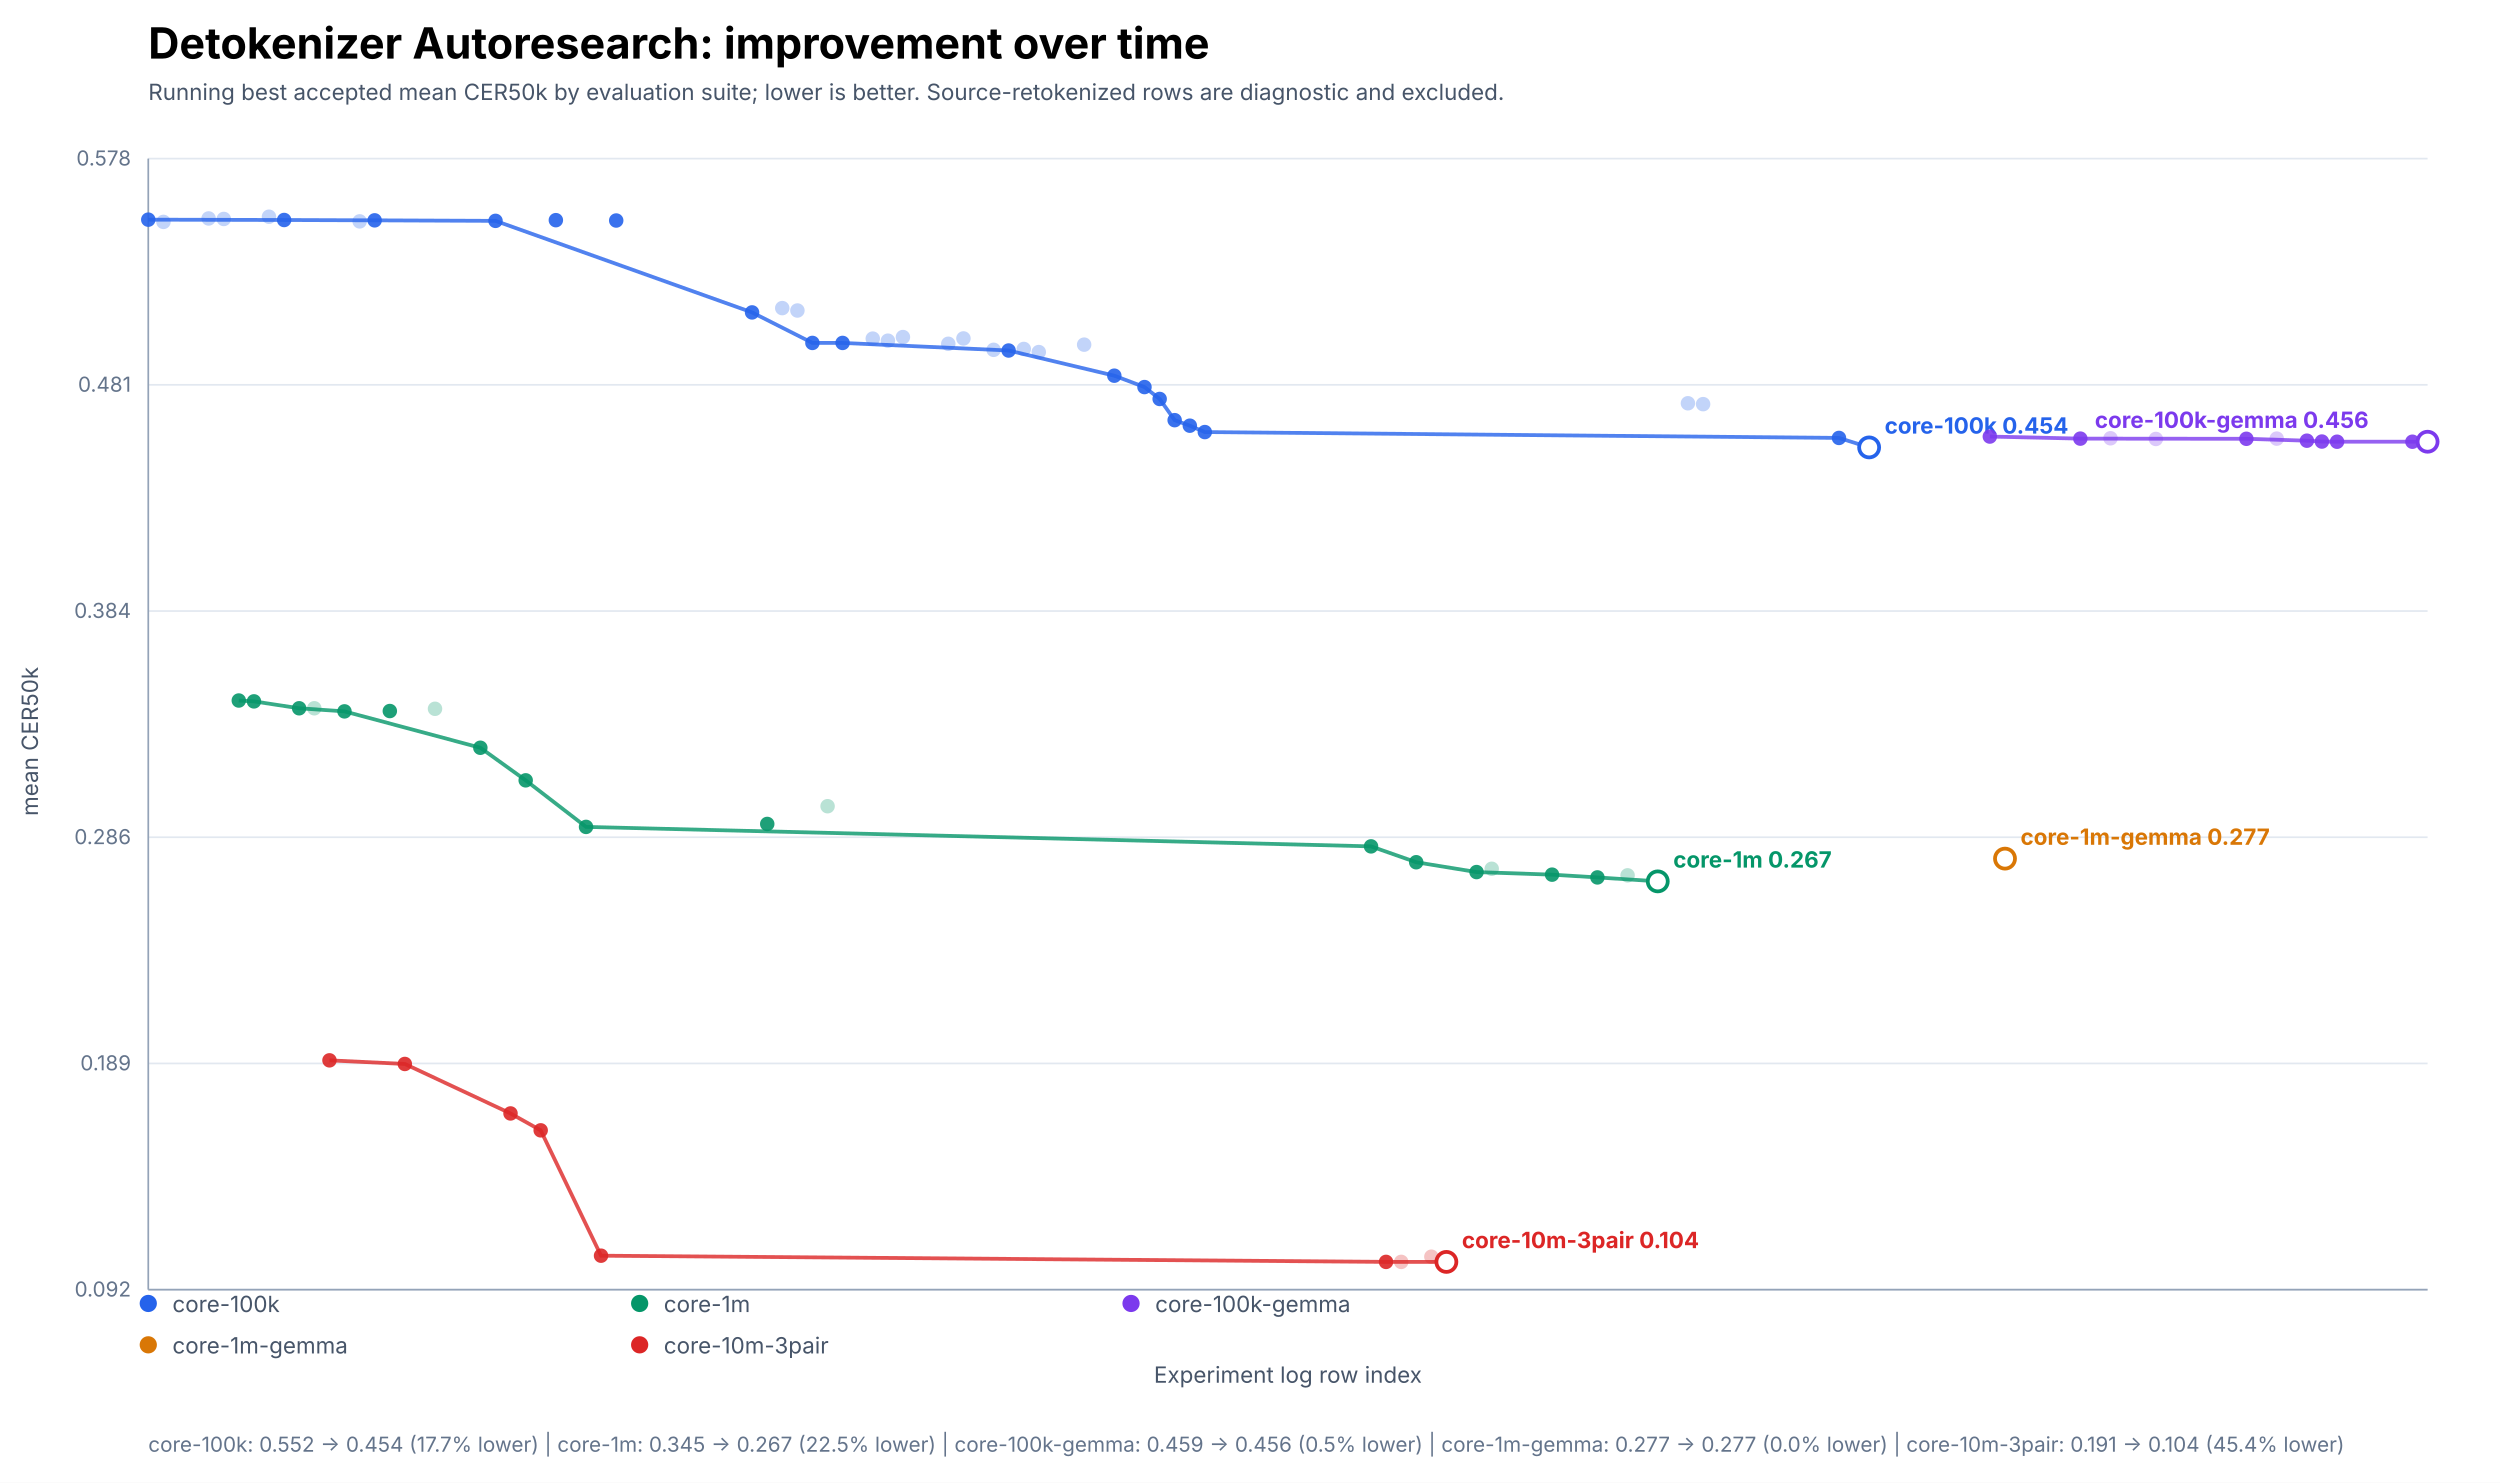
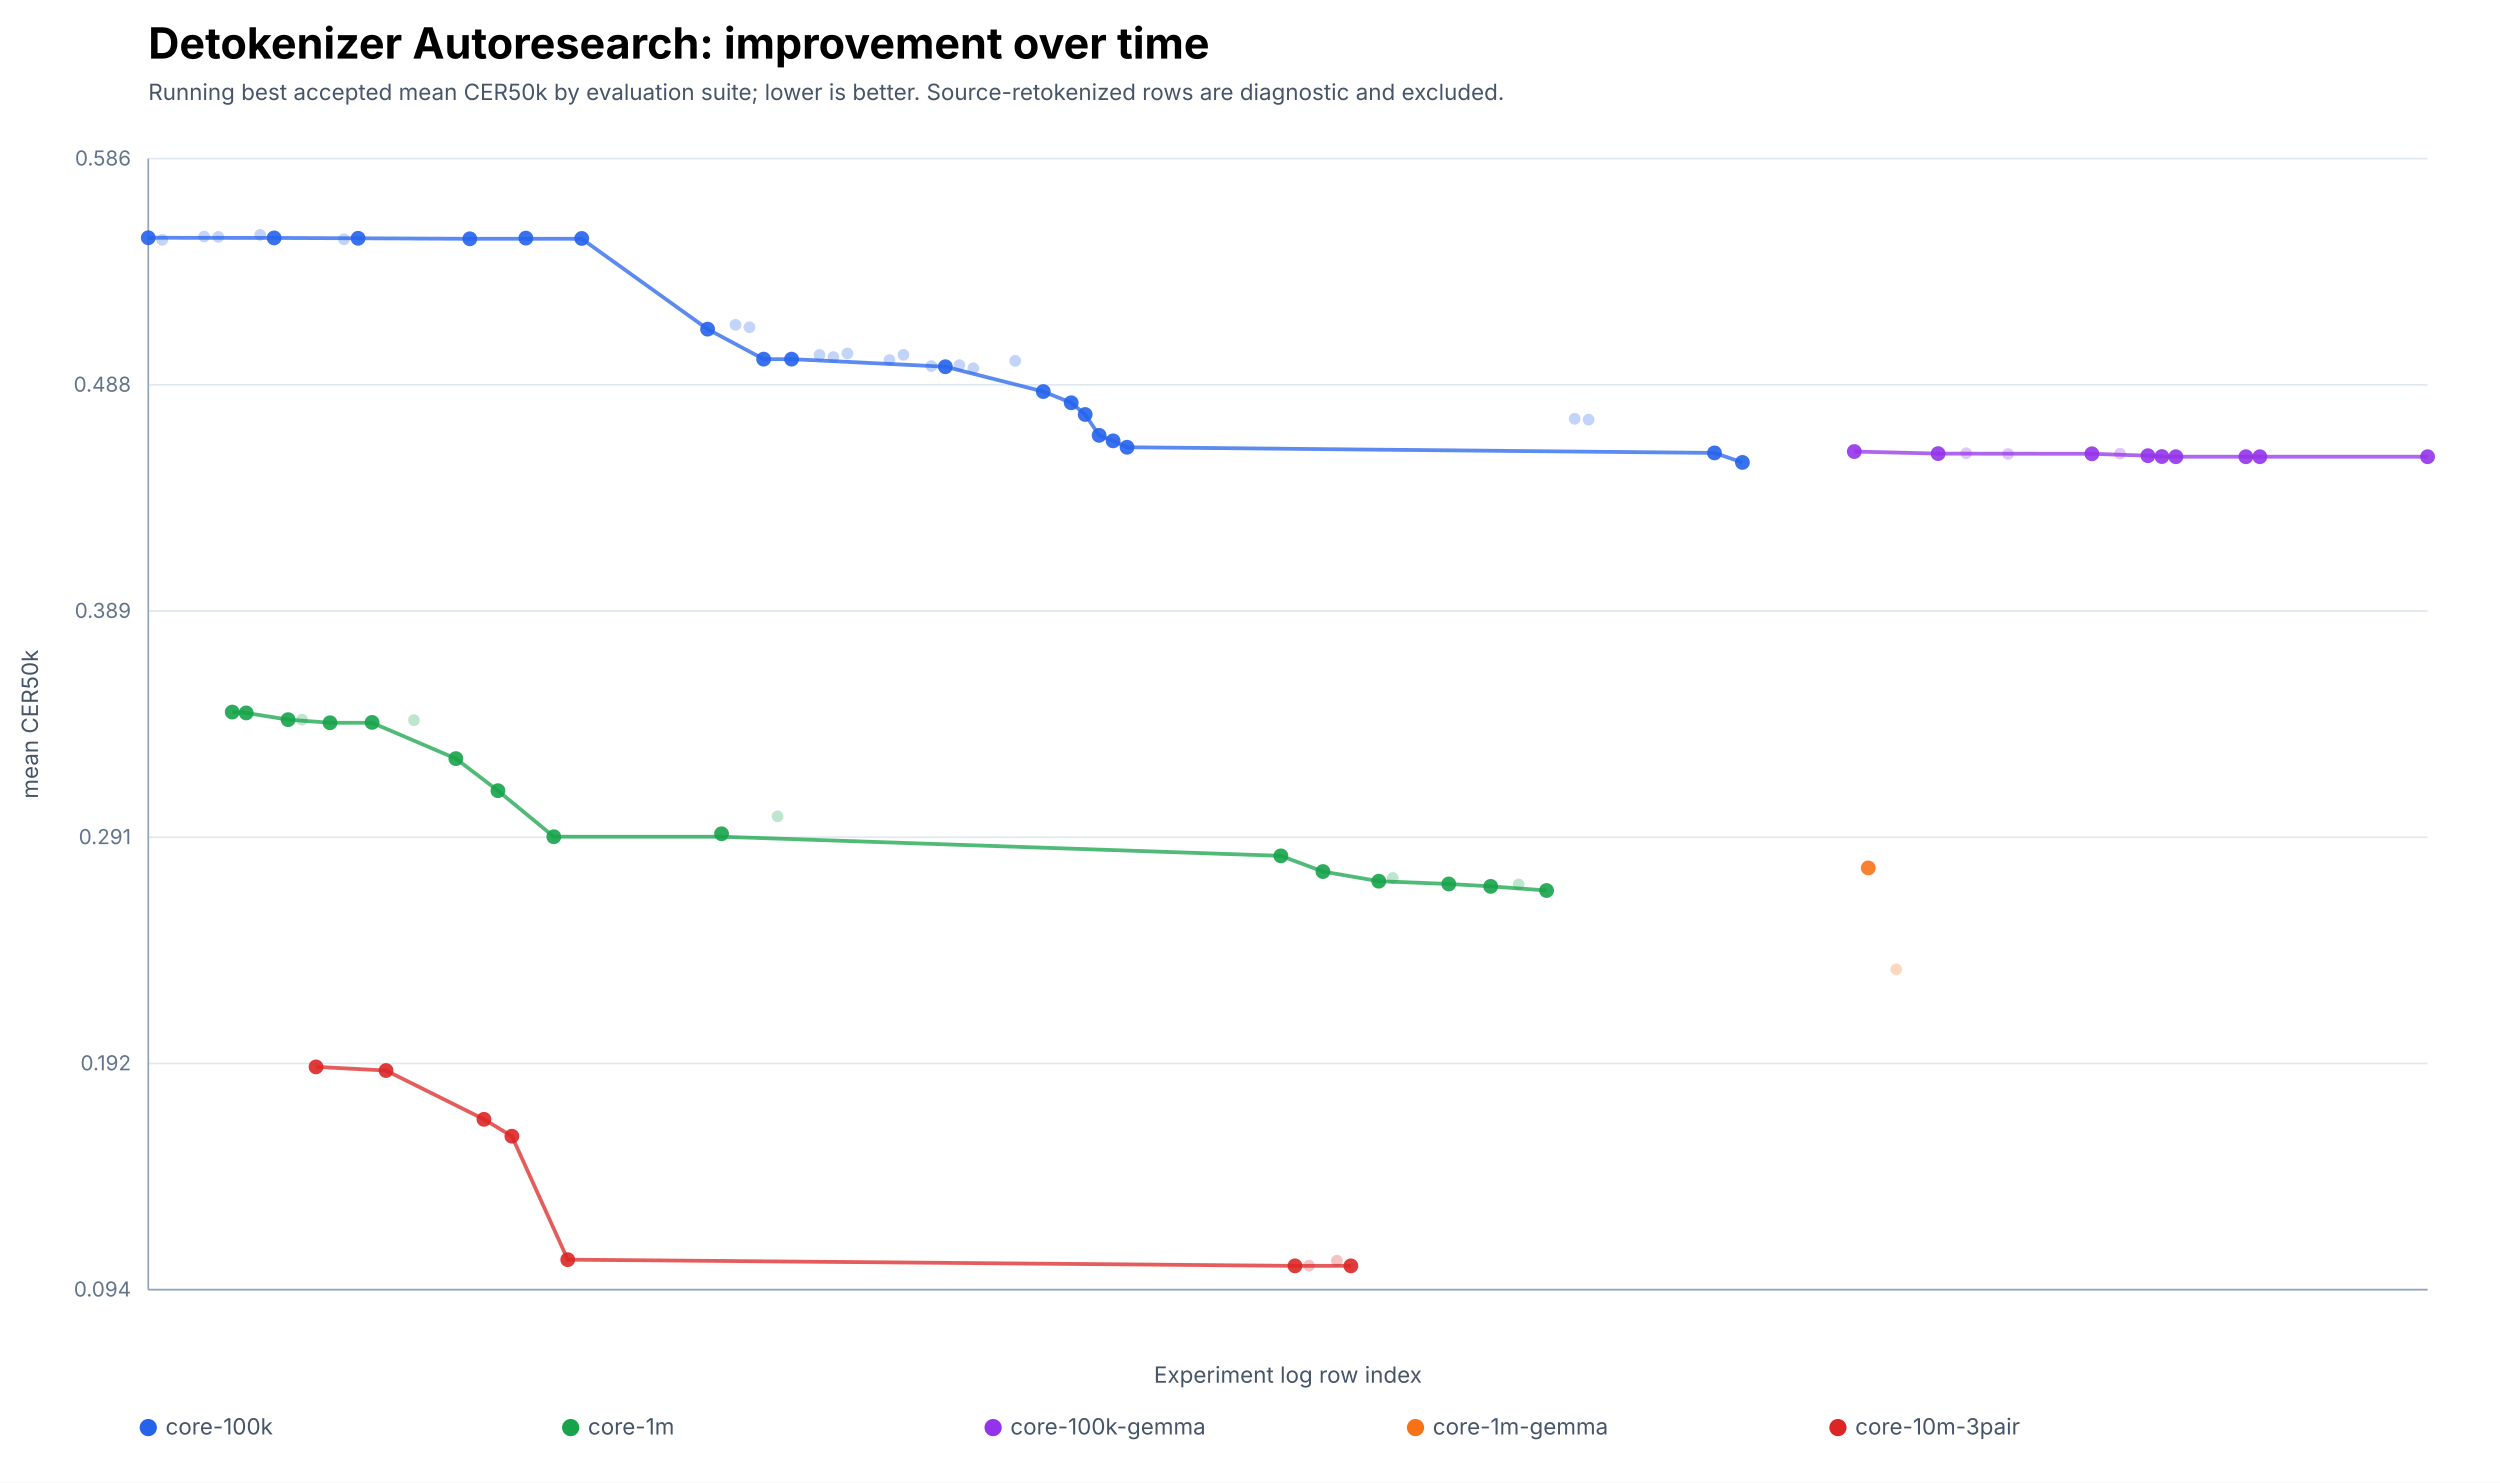
<svg xmlns="http://www.w3.org/2000/svg" width="1450" height="860" viewBox="0 0 1450 860">
  <style>text{font-family:-apple-system,BlinkMacSystemFont,"Segoe UI",sans-serif}.small{font-size:13px;fill:#475569}.tiny{font-size:12px;fill:#64748b}.axis{stroke:#94a3b8;stroke-width:1}.grid{stroke:#e2e8f0;stroke-width:1}.discard{opacity:.28}.keep{opacity:.9}</style>
  <rect width="100%" height="100%" fill="#ffffff" />
  <text x="86" y="34" font-size="25" font-weight="700">Detokenizer Autoresearch: improvement over time</text>
  <text x="86" y="58" class="small">Running best accepted mean CER50k by evaluation suite; lower is better. Source-retokenized rows are diagnostic and excluded.</text>
  <line x1="86" y1="748.0" x2="1408" y2="748.0" class="grid" />
-   <text x="76" y="752.0" text-anchor="end" class="tiny">0.092</text>
+   <text x="76" y="752.0" text-anchor="end" class="tiny">0.094</text>
  <line x1="86" y1="616.8" x2="1408" y2="616.8" class="grid" />
-   <text x="76" y="620.8" text-anchor="end" class="tiny">0.189</text>
+   <text x="76" y="620.8" text-anchor="end" class="tiny">0.192</text>
  <line x1="86" y1="485.6" x2="1408" y2="485.6" class="grid" />
-   <text x="76" y="489.6" text-anchor="end" class="tiny">0.286</text>
+   <text x="76" y="489.6" text-anchor="end" class="tiny">0.291</text>
  <line x1="86" y1="354.4" x2="1408" y2="354.4" class="grid" />
-   <text x="76" y="358.4" text-anchor="end" class="tiny">0.384</text>
+   <text x="76" y="358.4" text-anchor="end" class="tiny">0.389</text>
  <line x1="86" y1="223.2" x2="1408" y2="223.2" class="grid" />
-   <text x="76" y="227.2" text-anchor="end" class="tiny">0.481</text>
+   <text x="76" y="227.2" text-anchor="end" class="tiny">0.488</text>
  <line x1="86" y1="92.0" x2="1408" y2="92.0" class="grid" />
-   <text x="76" y="96.0" text-anchor="end" class="tiny">0.578</text>
+   <text x="76" y="96.0" text-anchor="end" class="tiny">0.586</text>
  <line x1="86" y1="92" x2="86" y2="748" class="axis" />
  <line x1="86" y1="748" x2="1408" y2="748" class="axis" />
  <text x="747" y="802" text-anchor="middle" class="small">Experiment log row index</text>
-   <text x="22" y="430" transform="rotate(-90 22 430)" text-anchor="middle" class="small">mean CER50k</text>
-   <circle cx="86.0" cy="127.4" r="4.2" fill="#2563eb" class="keep" />
-   <circle cx="94.8" cy="128.7" r="4.2" fill="#2563eb" class="discard" />
-   <circle cx="121.0" cy="126.7" r="4.2" fill="#2563eb" class="discard" />
-   <circle cx="129.8" cy="127.0" r="4.2" fill="#2563eb" class="discard" />
-   <circle cx="156.0" cy="125.7" r="4.2" fill="#2563eb" class="discard" />
-   <circle cx="164.8" cy="127.6" r="4.2" fill="#2563eb" class="keep" />
-   <circle cx="208.6" cy="128.4" r="4.2" fill="#2563eb" class="discard" />
-   <circle cx="217.3" cy="127.8" r="4.2" fill="#2563eb" class="keep" />
-   <circle cx="287.4" cy="128.1" r="4.2" fill="#2563eb" class="keep" />
-   <circle cx="322.4" cy="127.7" r="4.2" fill="#2563eb" class="keep" />
-   <circle cx="357.4" cy="127.9" r="4.2" fill="#2563eb" class="keep" />
-   <circle cx="436.2" cy="181.2" r="4.2" fill="#2563eb" class="keep" />
-   <circle cx="453.7" cy="178.7" r="4.2" fill="#2563eb" class="discard" />
-   <circle cx="462.5" cy="180.1" r="4.2" fill="#2563eb" class="discard" />
-   <circle cx="471.2" cy="198.9" r="4.2" fill="#2563eb" class="keep" />
-   <circle cx="488.7" cy="198.9" r="4.2" fill="#2563eb" class="keep" />
-   <circle cx="506.2" cy="196.4" r="4.2" fill="#2563eb" class="discard" />
-   <circle cx="515.0" cy="197.6" r="4.2" fill="#2563eb" class="discard" />
-   <circle cx="523.7" cy="195.5" r="4.2" fill="#2563eb" class="discard" />
-   <circle cx="550.0" cy="199.4" r="4.2" fill="#2563eb" class="discard" />
-   <circle cx="558.8" cy="196.3" r="4.2" fill="#2563eb" class="discard" />
-   <circle cx="576.3" cy="202.9" r="4.2" fill="#2563eb" class="discard" />
-   <circle cx="585.0" cy="203.3" r="4.2" fill="#2563eb" class="keep" />
-   <circle cx="593.8" cy="202.4" r="4.2" fill="#2563eb" class="discard" />
-   <circle cx="602.5" cy="204.2" r="4.2" fill="#2563eb" class="discard" />
-   <circle cx="628.8" cy="199.9" r="4.2" fill="#2563eb" class="discard" />
-   <circle cx="646.3" cy="217.9" r="4.2" fill="#2563eb" class="keep" />
-   <circle cx="663.8" cy="224.5" r="4.2" fill="#2563eb" class="keep" />
-   <circle cx="672.6" cy="231.4" r="4.2" fill="#2563eb" class="keep" />
-   <circle cx="681.3" cy="243.7" r="4.2" fill="#2563eb" class="keep" />
-   <circle cx="690.1" cy="246.9" r="4.2" fill="#2563eb" class="keep" />
-   <circle cx="698.8" cy="250.6" r="4.2" fill="#2563eb" class="keep" />
-   <circle cx="979.0" cy="233.9" r="4.2" fill="#2563eb" class="discard" />
-   <circle cx="987.8" cy="234.4" r="4.2" fill="#2563eb" class="discard" />
-   <circle cx="1066.6" cy="254.0" r="4.2" fill="#2563eb" class="keep" />
-   <circle cx="1084.1" cy="259.5" r="4.2" fill="#2563eb" class="keep" />
-   <polyline points="86.0,127.4 164.8,127.6 217.3,127.8 287.4,128.1 436.2,181.2 471.2,198.9 488.7,198.9 585.0,203.3 646.3,217.9 663.8,224.5 672.6,231.4 681.3,243.7 690.1,246.9 698.8,250.6 1066.6,254.0 1084.1,259.5" fill="none" stroke="#2563eb" stroke-width="2.2" opacity=".8" />
-   <circle cx="1084.1" cy="259.5" r="5.8" fill="#fff" stroke="#2563eb" stroke-width="2.2" />
-   <text x="1093.1" y="251.5" font-size="13" font-weight="700" fill="#2563eb">core-100k 0.454</text>
-   <circle cx="138.5" cy="406.3" r="4.2" fill="#059669" class="keep" />
-   <circle cx="147.3" cy="406.8" r="4.2" fill="#059669" class="keep" />
-   <circle cx="173.5" cy="410.8" r="4.2" fill="#059669" class="keep" />
-   <circle cx="182.3" cy="410.8" r="4.2" fill="#059669" class="discard" />
-   <circle cx="199.8" cy="412.6" r="4.2" fill="#059669" class="keep" />
-   <circle cx="226.1" cy="412.4" r="4.2" fill="#059669" class="keep" />
-   <circle cx="252.3" cy="411.1" r="4.2" fill="#059669" class="discard" />
-   <circle cx="278.6" cy="433.7" r="4.2" fill="#059669" class="keep" />
-   <circle cx="304.9" cy="452.6" r="4.2" fill="#059669" class="keep" />
-   <circle cx="339.9" cy="479.6" r="4.2" fill="#059669" class="keep" />
-   <circle cx="445.0" cy="477.9" r="4.2" fill="#059669" class="keep" />
-   <circle cx="480.0" cy="467.6" r="4.2" fill="#059669" class="discard" />
-   <circle cx="795.2" cy="490.9" r="4.2" fill="#059669" class="keep" />
-   <circle cx="821.4" cy="500.1" r="4.2" fill="#059669" class="keep" />
-   <circle cx="856.4" cy="505.8" r="4.2" fill="#059669" class="keep" />
-   <circle cx="865.2" cy="503.9" r="4.2" fill="#059669" class="discard" />
-   <circle cx="900.2" cy="507.3" r="4.2" fill="#059669" class="keep" />
-   <circle cx="926.5" cy="508.9" r="4.2" fill="#059669" class="keep" />
-   <circle cx="944.0" cy="507.7" r="4.2" fill="#059669" class="discard" />
-   <circle cx="961.5" cy="511.2" r="4.2" fill="#059669" class="keep" />
-   <polyline points="138.5,406.3 147.3,406.8 173.5,410.8 199.8,412.6 278.6,433.7 304.9,452.6 339.9,479.6 795.2,490.9 821.4,500.1 856.4,505.8 900.2,507.3 926.5,508.9 961.5,511.2" fill="none" stroke="#059669" stroke-width="2.2" opacity=".8" />
-   <circle cx="961.5" cy="511.2" r="5.8" fill="#fff" stroke="#059669" stroke-width="2.2" />
-   <text x="970.5" y="503.2" font-size="13" font-weight="700" fill="#059669">core-1m 0.267</text>
-   <circle cx="1154.1" cy="253.2" r="4.2" fill="#7c3aed" class="keep" />
-   <circle cx="1206.6" cy="254.4" r="4.2" fill="#7c3aed" class="keep" />
-   <circle cx="1224.1" cy="254.2" r="4.2" fill="#7c3aed" class="discard" />
-   <circle cx="1250.4" cy="254.6" r="4.2" fill="#7c3aed" class="discard" />
-   <circle cx="1302.9" cy="254.5" r="4.2" fill="#7c3aed" class="keep" />
-   <circle cx="1320.5" cy="254.4" r="4.2" fill="#7c3aed" class="discard" />
-   <circle cx="1338.0" cy="255.6" r="4.2" fill="#7c3aed" class="keep" />
-   <circle cx="1346.7" cy="256.1" r="4.2" fill="#7c3aed" class="keep" />
-   <circle cx="1355.5" cy="256.2" r="4.2" fill="#7c3aed" class="keep" />
-   <circle cx="1399.2" cy="256.2" r="4.2" fill="#7c3aed" class="keep" />
-   <circle cx="1408.0" cy="256.2" r="4.2" fill="#7c3aed" class="keep" />
-   <polyline points="1154.1,253.2 1206.6,254.4 1302.9,254.5 1338.0,255.6 1346.7,256.1 1355.5,256.2 1399.2,256.2 1408.0,256.2" fill="none" stroke="#7c3aed" stroke-width="2.2" opacity=".8" />
-   <circle cx="1408.0" cy="256.2" r="5.8" fill="#fff" stroke="#7c3aed" stroke-width="2.2" />
-   <text x="1215.0" y="248.2" font-size="13" font-weight="700" fill="#7c3aed">core-100k-gemma 0.456</text>
-   <circle cx="1162.9" cy="498.0" r="4.2" fill="#d97706" class="keep" />
-   <circle cx="1162.9" cy="498.0" r="5.8" fill="#fff" stroke="#d97706" stroke-width="2.2" />
-   <text x="1171.9" y="490.0" font-size="13" font-weight="700" fill="#d97706">core-1m-gemma 0.277</text>
-   <circle cx="191.1" cy="615.0" r="4.2" fill="#dc2626" class="keep" />
-   <circle cx="234.8" cy="617.1" r="4.2" fill="#dc2626" class="keep" />
-   <circle cx="296.1" cy="645.8" r="4.2" fill="#dc2626" class="keep" />
-   <circle cx="313.6" cy="655.6" r="4.2" fill="#dc2626" class="keep" />
-   <circle cx="348.6" cy="728.3" r="4.2" fill="#dc2626" class="keep" />
-   <circle cx="803.9" cy="731.9" r="4.2" fill="#dc2626" class="keep" />
-   <circle cx="812.7" cy="731.9" r="4.2" fill="#dc2626" class="discard" />
-   <circle cx="830.2" cy="728.9" r="4.2" fill="#dc2626" class="discard" />
-   <circle cx="838.9" cy="731.9" r="4.2" fill="#dc2626" class="keep" />
-   <polyline points="191.1,615.0 234.8,617.1 296.1,645.8 313.6,655.6 348.6,728.3 803.9,731.9 838.9,731.9" fill="none" stroke="#dc2626" stroke-width="2.2" opacity=".8" />
-   <circle cx="838.9" cy="731.9" r="5.8" fill="#fff" stroke="#dc2626" stroke-width="2.2" />
-   <text x="847.9" y="723.9" font-size="13" font-weight="700" fill="#dc2626">core-10m-3pair 0.104</text>
-   <circle cx="86" cy="756" r="5" fill="#2563eb" />
-   <text x="100" y="761" class="small">core-100k</text>
-   <circle cx="371" cy="756" r="5" fill="#059669" />
-   <text x="385" y="761" class="small">core-1m</text>
-   <circle cx="656" cy="756" r="5" fill="#7c3aed" />
-   <text x="670" y="761" class="small">core-100k-gemma</text>
-   <circle cx="86" cy="780" r="5" fill="#d97706" />
-   <text x="100" y="785" class="small">core-1m-gemma</text>
-   <circle cx="371" cy="780" r="5" fill="#dc2626" />
-   <text x="385" y="785" class="small">core-10m-3pair</text>
-   <text x="86" y="842" class="tiny">core-100k: 0.552 -&gt; 0.454 (17.7% lower)  |  core-1m: 0.345 -&gt; 0.267 (22.5% lower)  |  core-100k-gemma: 0.459 -&gt; 0.456 (0.5% lower)  |  core-1m-gemma: 0.277 -&gt; 0.277 (0.0% lower)  |  core-10m-3pair: 0.191 -&gt; 0.104 (45.4% lower)</text>
+   <text x="22" y="420" transform="rotate(-90 22 420)" text-anchor="middle" class="small">mean CER50k</text>
+   <polyline points="86.0,137.9 159.0,138.0 207.7,138.2 272.5,138.5 305.0,138.5 337.4,138.5 410.4,190.9 442.9,208.3 459.1,208.3 548.3,212.7 605.1,227.1 621.3,233.6 629.4,240.4 637.5,252.5 645.6,255.7 653.7,259.4 994.4,262.7 1010.6,268.2" fill="none" stroke="#2563eb" stroke-width="2.2" opacity="0.75" />
+   <polyline points="134.7,413.0 142.8,413.5 167.1,417.4 191.4,419.2 215.8,419.2 264.4,440.0 288.8,458.6 321.2,485.3 418.5,485.3 742.9,496.4 767.3,505.5 799.7,511.1 840.3,512.7 864.6,514.1 897.0,516.5" fill="none" stroke="#16a34a" stroke-width="2.2" opacity="0.75" />
+   <polyline points="1075.5,261.9 1124.1,263.1 1213.3,263.2 1245.8,264.3 1253.9,264.8 1262.0,264.9 1302.6,264.9 1310.7,264.9 1408.0,264.9" fill="none" stroke="#9333ea" stroke-width="2.2" opacity="0.75" />
+   <polyline points="183.3,618.8 223.9,620.9 280.7,649.2 296.9,659.0 329.3,730.6 751.1,734.2 783.5,734.2" fill="none" stroke="#dc2626" stroke-width="2.2" opacity="0.75" />
+   <circle cx="86.0" cy="137.9" r="4.3" fill="#2563eb" class="keep" />
+   <circle cx="94.1" cy="139.1" r="3.4" fill="#2563eb" class="discard" />
+   <circle cx="118.4" cy="137.2" r="3.4" fill="#2563eb" class="discard" />
+   <circle cx="126.6" cy="137.4" r="3.4" fill="#2563eb" class="discard" />
+   <circle cx="134.7" cy="413.0" r="4.3" fill="#16a34a" class="keep" />
+   <circle cx="142.8" cy="413.5" r="4.3" fill="#16a34a" class="keep" />
+   <circle cx="150.9" cy="136.2" r="3.4" fill="#2563eb" class="discard" />
+   <circle cx="159.0" cy="138.0" r="4.3" fill="#2563eb" class="keep" />
+   <circle cx="167.1" cy="417.4" r="4.3" fill="#16a34a" class="keep" />
+   <circle cx="175.2" cy="417.4" r="3.4" fill="#16a34a" class="discard" />
+   <circle cx="183.3" cy="618.8" r="4.3" fill="#dc2626" class="keep" />
+   <circle cx="191.4" cy="419.2" r="4.3" fill="#16a34a" class="keep" />
+   <circle cx="199.5" cy="138.8" r="3.4" fill="#2563eb" class="discard" />
+   <circle cx="207.7" cy="138.2" r="4.3" fill="#2563eb" class="keep" />
+   <circle cx="215.8" cy="419.0" r="4.3" fill="#16a34a" class="keep" />
+   <circle cx="223.9" cy="620.9" r="4.3" fill="#dc2626" class="keep" />
+   <circle cx="240.1" cy="417.7" r="3.4" fill="#16a34a" class="discard" />
+   <circle cx="264.4" cy="440.0" r="4.3" fill="#16a34a" class="keep" />
+   <circle cx="272.5" cy="138.5" r="4.3" fill="#2563eb" class="keep" />
+   <circle cx="280.7" cy="649.2" r="4.3" fill="#dc2626" class="keep" />
+   <circle cx="288.8" cy="458.6" r="4.3" fill="#16a34a" class="keep" />
+   <circle cx="296.9" cy="659.0" r="4.3" fill="#dc2626" class="keep" />
+   <circle cx="305.0" cy="138.1" r="4.3" fill="#2563eb" class="keep" />
+   <circle cx="321.2" cy="485.3" r="4.3" fill="#16a34a" class="keep" />
+   <circle cx="329.3" cy="730.6" r="4.3" fill="#dc2626" class="keep" />
+   <circle cx="337.4" cy="138.3" r="4.3" fill="#2563eb" class="keep" />
+   <circle cx="410.4" cy="190.9" r="4.3" fill="#2563eb" class="keep" />
+   <circle cx="418.5" cy="483.6" r="4.3" fill="#16a34a" class="keep" />
+   <circle cx="426.6" cy="188.4" r="3.4" fill="#2563eb" class="discard" />
+   <circle cx="434.7" cy="189.8" r="3.4" fill="#2563eb" class="discard" />
+   <circle cx="442.9" cy="208.3" r="4.3" fill="#2563eb" class="keep" />
+   <circle cx="451.0" cy="473.5" r="3.4" fill="#16a34a" class="discard" />
+   <circle cx="459.1" cy="208.3" r="4.3" fill="#2563eb" class="keep" />
+   <circle cx="475.3" cy="205.9" r="3.4" fill="#2563eb" class="discard" />
+   <circle cx="483.4" cy="207.1" r="3.4" fill="#2563eb" class="discard" />
+   <circle cx="491.5" cy="205.0" r="3.4" fill="#2563eb" class="discard" />
+   <circle cx="515.9" cy="208.8" r="3.4" fill="#2563eb" class="discard" />
+   <circle cx="524.0" cy="205.8" r="3.4" fill="#2563eb" class="discard" />
+   <circle cx="540.2" cy="212.3" r="3.4" fill="#2563eb" class="discard" />
+   <circle cx="548.3" cy="212.7" r="4.3" fill="#2563eb" class="keep" />
+   <circle cx="556.4" cy="211.8" r="3.4" fill="#2563eb" class="discard" />
+   <circle cx="564.5" cy="213.6" r="3.4" fill="#2563eb" class="discard" />
+   <circle cx="588.8" cy="209.3" r="3.4" fill="#2563eb" class="discard" />
+   <circle cx="605.1" cy="227.1" r="4.3" fill="#2563eb" class="keep" />
+   <circle cx="621.3" cy="233.6" r="4.3" fill="#2563eb" class="keep" />
+   <circle cx="629.4" cy="240.4" r="4.3" fill="#2563eb" class="keep" />
+   <circle cx="637.5" cy="252.5" r="4.3" fill="#2563eb" class="keep" />
+   <circle cx="645.6" cy="255.7" r="4.3" fill="#2563eb" class="keep" />
+   <circle cx="653.7" cy="259.4" r="4.3" fill="#2563eb" class="keep" />
+   <circle cx="742.9" cy="496.4" r="4.3" fill="#16a34a" class="keep" />
+   <circle cx="751.1" cy="734.2" r="4.3" fill="#dc2626" class="keep" />
+   <circle cx="759.2" cy="734.1" r="3.4" fill="#dc2626" class="discard" />
+   <circle cx="767.3" cy="505.5" r="4.3" fill="#16a34a" class="keep" />
+   <circle cx="775.4" cy="731.2" r="3.4" fill="#dc2626" class="discard" />
+   <circle cx="783.5" cy="734.2" r="4.3" fill="#dc2626" class="keep" />
+   <circle cx="799.7" cy="511.1" r="4.3" fill="#16a34a" class="keep" />
+   <circle cx="807.8" cy="509.2" r="3.4" fill="#16a34a" class="discard" />
+   <circle cx="840.3" cy="512.7" r="4.3" fill="#16a34a" class="keep" />
+   <circle cx="864.6" cy="514.1" r="4.3" fill="#16a34a" class="keep" />
+   <circle cx="880.8" cy="513.0" r="3.4" fill="#16a34a" class="discard" />
+   <circle cx="897.0" cy="516.5" r="4.3" fill="#16a34a" class="keep" />
+   <circle cx="913.3" cy="242.9" r="3.4" fill="#2563eb" class="discard" />
+   <circle cx="921.4" cy="243.4" r="3.4" fill="#2563eb" class="discard" />
+   <circle cx="994.4" cy="262.7" r="4.3" fill="#2563eb" class="keep" />
+   <circle cx="1010.6" cy="268.2" r="4.3" fill="#2563eb" class="keep" />
+   <circle cx="1075.5" cy="261.9" r="4.3" fill="#9333ea" class="keep" />
+   <circle cx="1083.6" cy="503.4" r="4.3" fill="#f97316" class="keep" />
+   <circle cx="1099.8" cy="562.2" r="3.4" fill="#f97316" class="discard" />
+   <circle cx="1124.1" cy="263.1" r="4.3" fill="#9333ea" class="keep" />
+   <circle cx="1140.4" cy="262.9" r="3.4" fill="#9333ea" class="discard" />
+   <circle cx="1164.7" cy="263.3" r="3.4" fill="#9333ea" class="discard" />
+   <circle cx="1213.3" cy="263.2" r="4.3" fill="#9333ea" class="keep" />
+   <circle cx="1229.6" cy="263.1" r="3.4" fill="#9333ea" class="discard" />
+   <circle cx="1245.8" cy="264.3" r="4.3" fill="#9333ea" class="keep" />
+   <circle cx="1253.9" cy="264.8" r="4.3" fill="#9333ea" class="keep" />
+   <circle cx="1262.0" cy="264.9" r="4.3" fill="#9333ea" class="keep" />
+   <circle cx="1302.6" cy="264.9" r="4.3" fill="#9333ea" class="keep" />
+   <circle cx="1310.7" cy="264.9" r="4.3" fill="#9333ea" class="keep" />
+   <circle cx="1408.0" cy="264.9" r="4.3" fill="#9333ea" class="keep" />
+   <circle cx="86" cy="828" r="5" fill="#2563eb" />
+   <text x="96" y="832" class="small">core-100k</text>
+   <circle cx="331" cy="828" r="5" fill="#16a34a" />
+   <text x="341" y="832" class="small">core-1m</text>
+   <circle cx="576" cy="828" r="5" fill="#9333ea" />
+   <text x="586" y="832" class="small">core-100k-gemma</text>
+   <circle cx="821" cy="828" r="5" fill="#f97316" />
+   <text x="831" y="832" class="small">core-1m-gemma</text>
+   <circle cx="1066" cy="828" r="5" fill="#dc2626" />
+   <text x="1076" y="832" class="small">core-10m-3pair</text>
</svg>
